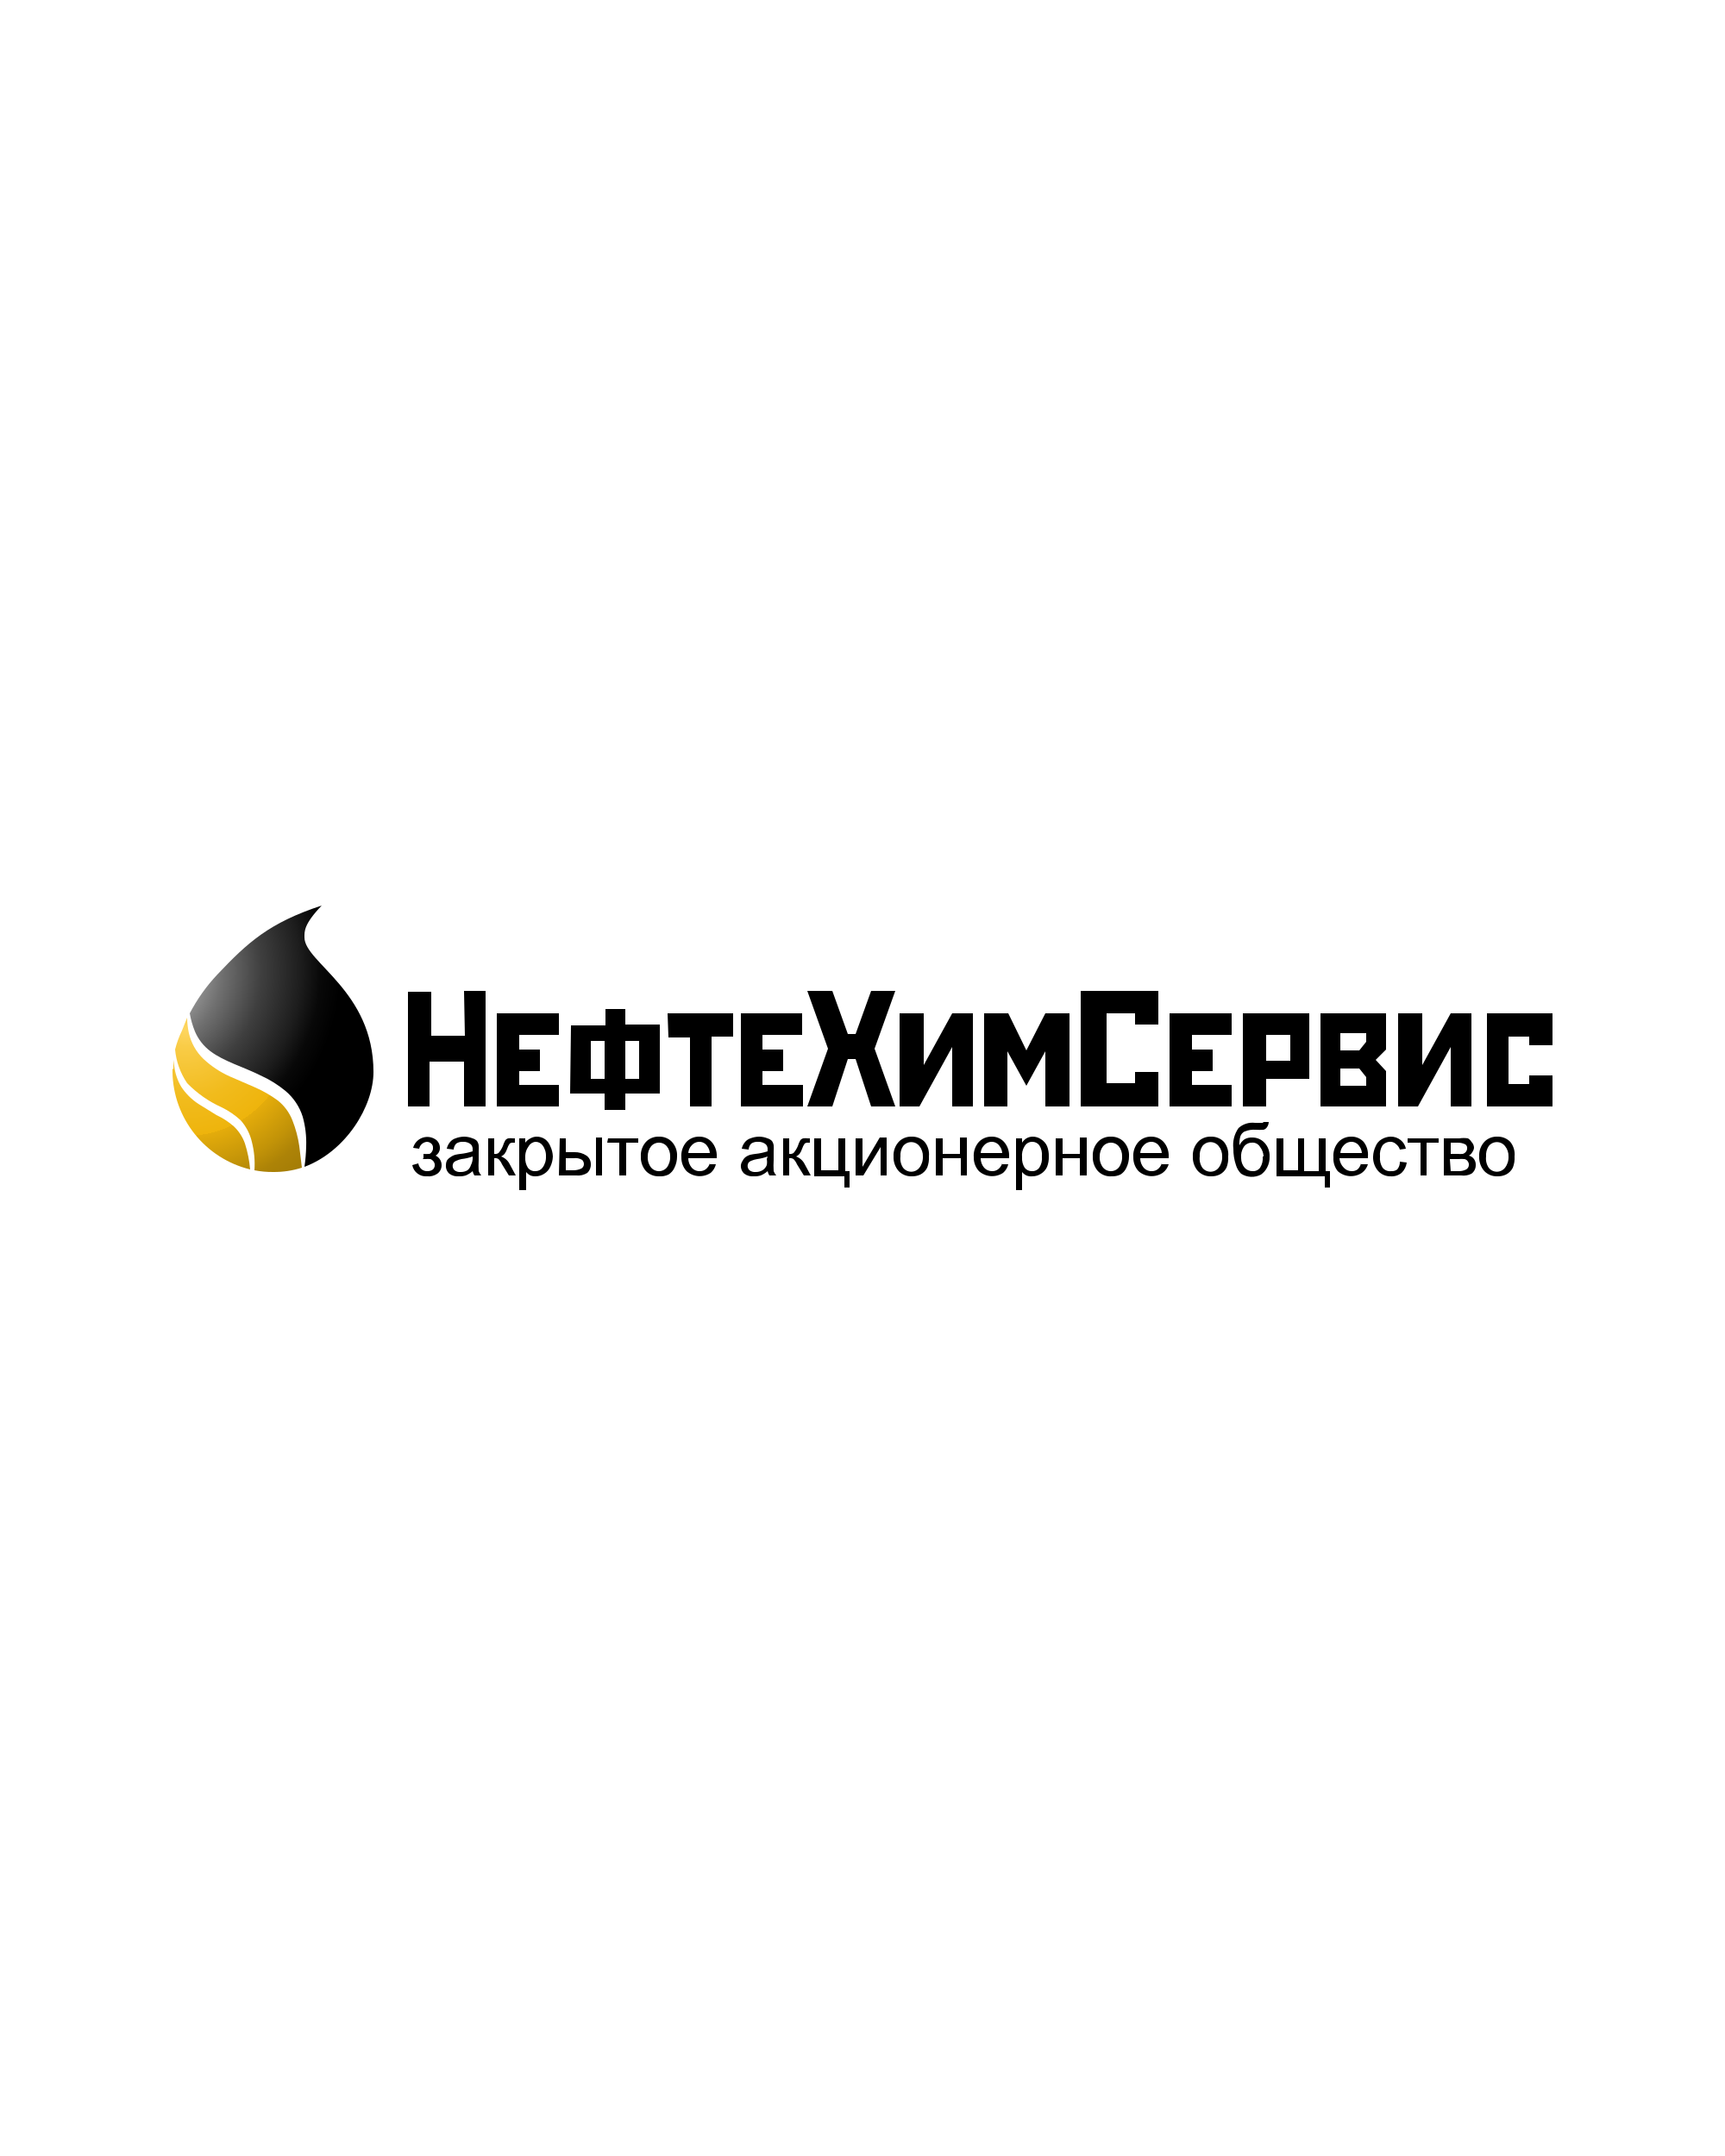
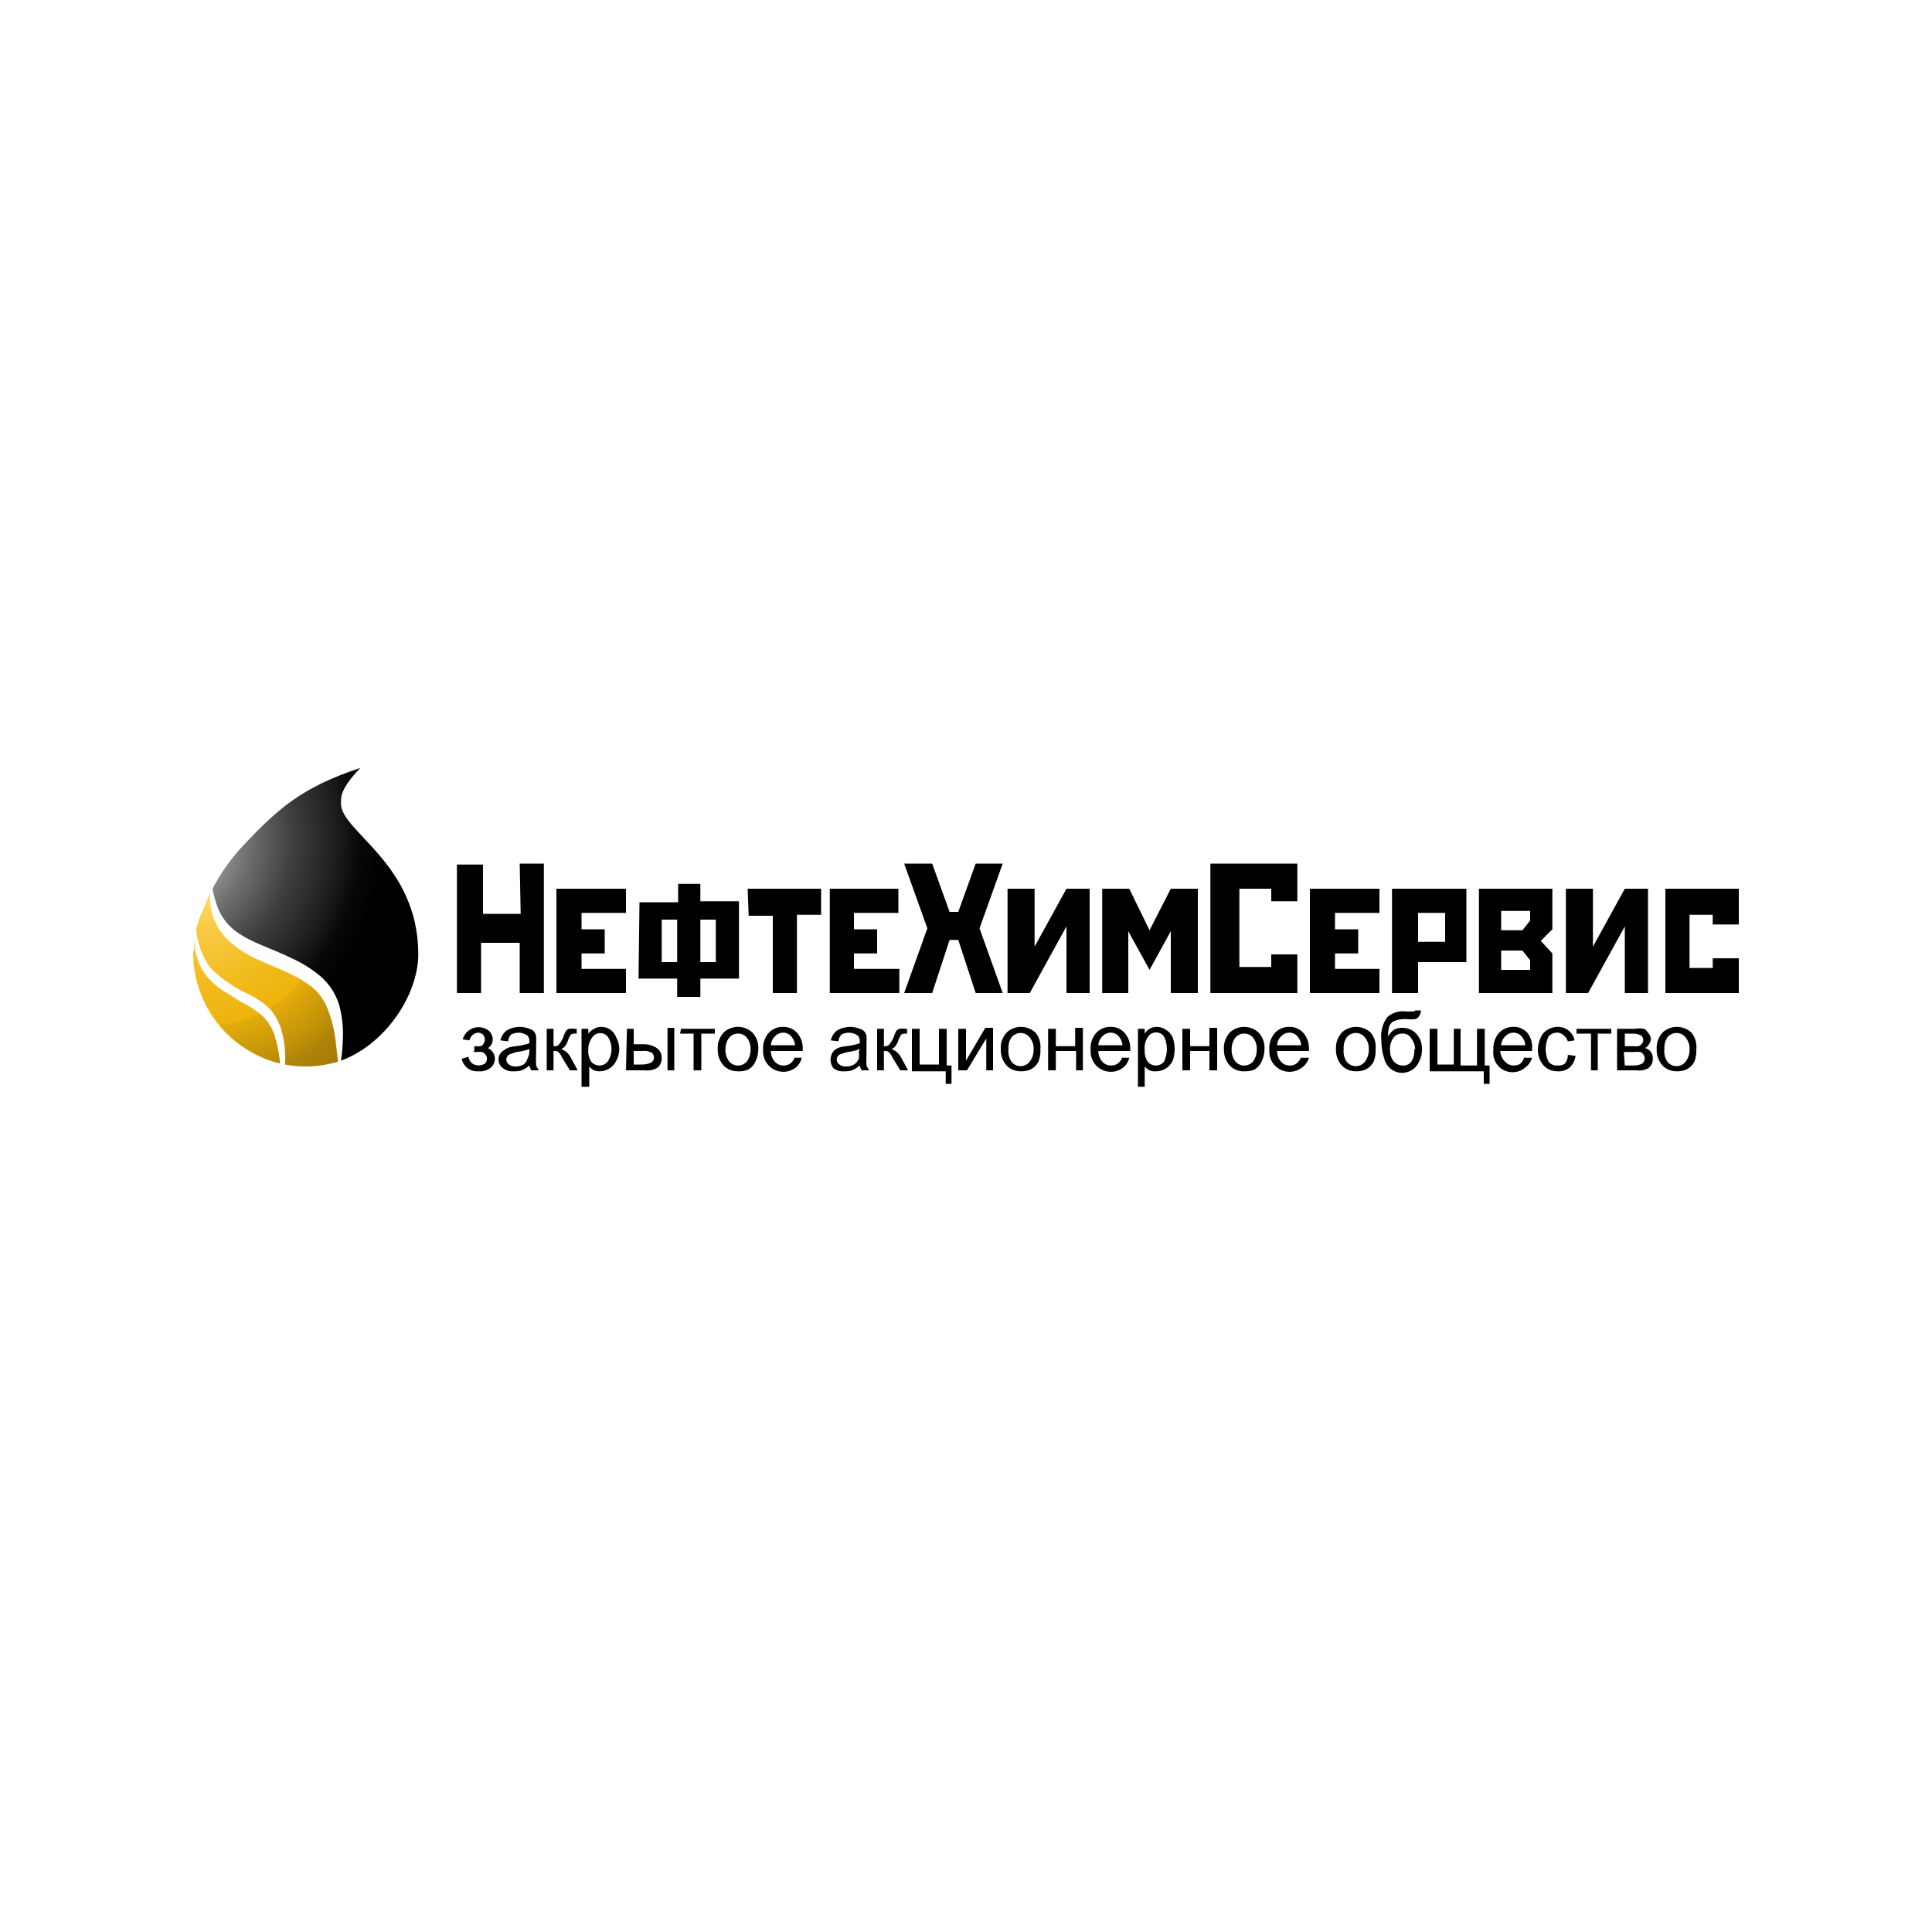
- <svg xmlns="http://www.w3.org/2000/svg" viewBox="0 0 200 250">
+ <svg xmlns="http://www.w3.org/2000/svg" viewBox="0 0 200 200" width="200" height="200">
  <defs>
-     <radialGradient id="a" cx="36.8" cy="250.1" r="50.9" gradientTransform="scale(.45)" gradientUnits="userSpaceOnUse">
+     <radialGradient id="a" cx="36.8" cy="-718.4" r="50.9" gradientTransform="matrix(.45 0 0 -.45 0 -236.3)" gradientUnits="userSpaceOnUse">
      <stop offset="0" stop-color="#fff" />
      <stop offset="0" stop-color="#f7f7f7" />
      <stop offset=".2" stop-color="#adadad" />
      <stop offset=".4" stop-color="#707070" />
      <stop offset=".6" stop-color="#3f3f3f" />
      <stop offset=".8" stop-color="#1d1d1d" />
      <stop offset=".9" stop-color="#080808" />
      <stop offset="1" />
    </radialGradient>
-     <radialGradient id="b" cx="47.8" cy="265.1" r="46" gradientTransform="scale(.45)" gradientUnits="userSpaceOnUse">
+     <radialGradient id="b" cx="47.8" cy="-733.4" r="46" gradientTransform="matrix(.45 0 0 -.45 0 -236.3)" gradientUnits="userSpaceOnUse">
      <stop offset="0" stop-color="#fed661" />
      <stop offset=".1" stop-color="#f9cc47" />
      <stop offset=".4" stop-color="#f1bb1c" />
      <stop offset=".6" stop-color="#eeb40c" />
      <stop offset=".6" stop-color="#e4ac0b" />
      <stop offset=".8" stop-color="#c29308" />
      <stop offset=".9" stop-color="#ad8307" />
      <stop offset="1" stop-color="#a57d06" />
    </radialGradient>
  </defs>
-   <path d="M53.8 114.9h2.5v13.4h-2.5v-5.2h-4v5.2h-2.5V115H50v5.1h3.9ZM64.8 120h-4.6v1.7h2.4v2.5h-2.4v1.6h4.6v2.5h-7.2v-10.8h7.2ZM93 120h-4.6v1.7h2.4v2.5h-2.4v1.6h4.7v2.5h-7.2v-10.8H93ZM142.8 120h-4.6v1.7h2.4v2.5h-2.4v1.6h4.6v2.5h-7.2v-10.8h7.2ZM66.2 118.9h4V117h2.3v1.8h4v8h-4v1.9h-2.4v-1.9h-4Zm2.3 6.2h1.6v-4.4h-1.6Zm4 0h1.6v-4.4h-1.6ZM77.4 117.5H85v2.7h-2.5v8.1H80v-8h-2.5ZM103.8 114.9l-2.4 6.7 2.4 6.7H101l-1.8-5.5h-.9l-1.8 5.5h-2.9l2.4-6.7-2.4-6.7h2.9l1.8 5h.9l1.8-5ZM110.4 117.5h2.4v10.8h-2.4v-6.9l-3.8 6.9h-2.3v-10.8h2.8v6ZM168.2 117.5h2.4v10.8h-2.4v-6.9l-3.8 6.9h-2.3v-10.8h2.8v6ZM121.2 117.5h2.8v10.8h-2.8v-6.4l-2.2 4-2.2-4v6.4h-2.7v-10.8h2.8l2.1 4.3ZM134.3 118.8h-2.7v-1.3h-3.3v8.1h3.3v-1.3h2.7v4h-9v-13.4h9ZM180 121.2h-2.7v-1h-2.4v5.5h2.4v-1h2.7v3.6h-7.6v-10.8h7.6ZM144.1 117.5h7.7v7.6h-5v3.2h-2.7Zm5.5 5.5v-3h-2.8v3ZM160.7 117.5v4.2l-1.2 1.2 1.2 1.3v4.1h-7.6v-10.8Zm-2.3 2.3h-3v2h2.2l.8-1Zm0 6.1v-1l-.8-1h-2.2v2Z" />
-   <path fill="url(#a)" d="M43.3 124.3c0 4-3.2 9.2-8 11a19.4 19.4 0 0 0 .2-2.4 11.2 11.2 0 0 0-.4-3.4 6.4 6.4 0 0 0-2-3 12.8 12.8 0 0 0-2.9-1.8c-2-1-4.2-1.6-5.8-2.8a5.6 5.6 0 0 1-1.8-2.3 10 10 0 0 1-.6-2.1 20.1 20.1 0 0 1 3.2-4.5c3.5-3.7 6-6 12.1-8-2.1 2.2-2 3-2 3.7 0 2.9 8 6.2 8 15.6Z" />
-   <path fill="url(#b)" d="M35 135.4a10.6 10.6 0 0 1-3.3.5 10.7 10.7 0 0 1-2.2-.2 10.4 10.4 0 0 0-.3-3.3 5.7 5.7 0 0 0-1.3-2.5 9.2 9.2 0 0 0-2.2-1.5 13 13 0 0 1-4-2.8 8.3 8.3 0 0 1-1.4-3.9 11.2 11.2 0 0 1 .8-2.2l.6-1.5a8.4 8.4 0 0 0 .2 1.8 6 6 0 0 0 1.7 3 11.2 11.2 0 0 0 3 2l3 1.3a14 14 0 0 1 2.6 1.5 5.5 5.5 0 0 1 1.7 2.3 13.3 13.3 0 0 1 .8 3l.3 2.5Zm-6.6-2.8a5 5 0 0 0-1.3-2 8.5 8.5 0 0 0-2-1.3L23 128a7 7 0 0 1-2-2 6.2 6.2 0 0 1-.8-2.4l-.1-.7v1a.2.2 0 0 0-.1.1v.3a11.8 11.8 0 0 0 9 11.3 13.6 13.6 0 0 0-.6-3Z" />
-   <path d="M49.1 134.3v-.5a4.2 4.2 0 0 0 .7 0 .6.6 0 0 0 .3-.3.6.6 0 0 0 .1-.4.6.6 0 0 0-.2-.5.8.8 0 0 0-.5-.2 1 1 0 0 0-.9.8l-.7-.1a1.7 1.7 0 0 1 2.7-.9 1.2 1.2 0 0 1 .4 1 1 1 0 0 1-.5.8 1.2 1.2 0 0 1 .7 1.1 1.2 1.2 0 0 1-.5 1 1.8 1.8 0 0 1-1.2.3 1.6 1.6 0 0 1-1.7-1.3l.7-.2a1.1 1.1 0 0 0 .4.7 1 1 0 0 0 .7.2 1 1 0 0 0 .6-.2.7.7 0 0 0 0-1 .7.7 0 0 0-.3-.2 3 3 0 0 0-.6 0H49ZM54.8 135.8a2.8 2.8 0 0 1-.8.5 2.3 2.3 0 0 1-.8.1 1.6 1.6 0 0 1-1.1-.3 1.2 1.2 0 0 1-.4-1 1.2 1.2 0 0 1 .1-.5 1.2 1.2 0 0 1 .4-.4 1.8 1.8 0 0 1 .6-.3 5.4 5.4 0 0 1 .6-.1 6.9 6.9 0 0 0 1.4-.3v-.2a.8.8 0 0 0-.2-.6 1.3 1.3 0 0 0-.9-.3 1.3 1.3 0 0 0-.8.2 1.1 1.1 0 0 0-.3.7l-.8-.1a1.8 1.8 0 0 1 .4-.8 1.4 1.4 0 0 1 .6-.4 3 3 0 0 1 1-.2 2.7 2.7 0 0 1 1 .2 1.2 1.2 0 0 1 .5.3 1.2 1.2 0 0 1 .2.5 4.2 4.2 0 0 1 0 .7v1a10.5 10.5 0 0 0 0 1.3 1.7 1.7 0 0 0 .3.5H55a1.6 1.6 0 0 1-.2-.5Zm0-1.7a5.5 5.5 0 0 1-1.3.3 2.9 2.9 0 0 0-.6.2.7.7 0 0 0-.3.2.7.7 0 0 0 .1.9 1 1 0 0 0 .7.2 1.5 1.5 0 0 0 .8-.2 1.2 1.2 0 0 0 .4-.6 1.8 1.8 0 0 0 .2-.7ZM56.6 132h.7v1.8a.7.7 0 0 0 .5-.1 3 3 0 0 0 .5-.8 3.2 3.2 0 0 1 .3-.7.7.7 0 0 1 .3-.2 2 2 0 0 1 .6 0h.2v.5h-.2a.6.6 0 0 0-.4.1 2.2 2.2 0 0 0-.3.6 2.3 2.3 0 0 1-.3.6 1.3 1.3 0 0 1-.4.3 1.8 1.8 0 0 1 1 .9l.7 1.3H59l-.8-1.3a1.9 1.9 0 0 0-.4-.6.7.7 0 0 0-.5-.1v2h-.7ZM60.2 138v-6h.7v.5a1.7 1.7 0 0 1 .6-.5 1.5 1.5 0 0 1 .7-.2 1.7 1.7 0 0 1 1 .3 1.8 1.8 0 0 1 .6.8 3 3 0 0 1 .3 1.2 3 3 0 0 1-.3 1.2 1.8 1.8 0 0 1-.7.8 1.8 1.8 0 0 1-1 .3 1.4 1.4 0 0 1-.6-.1 1.5 1.5 0 0 1-.5-.4v2.1Zm.7-3.8a2 2 0 0 0 .3 1.2 1 1 0 0 0 .9.4 1 1 0 0 0 .8-.4 2 2 0 0 0 .4-1.3 2 2 0 0 0-.4-1.3 1 1 0 0 0-.8-.4 1 1 0 0 0-.8.5 2 2 0 0 0-.4 1.3ZM64.9 132h.7v1.6h1a2.4 2.4 0 0 1 1.4.4 1.2 1.2 0 0 1 .5 1 1.3 1.3 0 0 1-.4 1 2 2 0 0 1-1.3.3h-2Zm.7 3.7h.8a2.2 2.2 0 0 0 1-.2.6.6 0 0 0 .3-.5.7.7 0 0 0-.2-.5 1.5 1.5 0 0 0-1-.2h-.9Zm3.5-3.8h.7v4.4h-.7ZM70.5 132H74v.5h-1.4v3.8h-.8v-3.8h-1.4ZM74.3 134.1a2.3 2.3 0 0 1 .7-1.8 2 2 0 0 1 1.4-.5 2 2 0 0 1 1.5.6 2.3 2.3 0 0 1 .6 1.7 3 3 0 0 1-.3 1.3 1.8 1.8 0 0 1-.7.8 2.2 2.2 0 0 1-1.1.2 2 2 0 0 1-1.5-.6 2.4 2.4 0 0 1-.6-1.7Zm.8 0a1.9 1.9 0 0 0 .4 1.3 1.2 1.2 0 0 0 1.8 0 2 2 0 0 0 .4-1.3 1.8 1.8 0 0 0-.4-1.2 1.2 1.2 0 0 0-1.8 0 1.9 1.9 0 0 0-.4 1.2ZM82.3 135h.7a1.9 1.9 0 0 1-.6 1 2.3 2.3 0 0 1-2.8-.2 2.3 2.3 0 0 1-.6-1.6 2.4 2.4 0 0 1 .6-1.8 2 2 0 0 1 1.5-.6 1.9 1.9 0 0 1 1.4.6 2.4 2.4 0 0 1 .6 1.7v.2h-3.3a1.7 1.7 0 0 0 .4 1.1 1.2 1.2 0 0 0 1 .4 1.1 1.1 0 0 0 .6-.2 1.4 1.4 0 0 0 .5-.7Zm-2.5-1.3h2.5a1.5 1.5 0 0 0-.3-.8 1.1 1.1 0 0 0-1-.5 1.2 1.2 0 0 0-.8.4 1.4 1.4 0 0 0-.4 1ZM89 135.8a2.8 2.8 0 0 1-.8.5 2.3 2.3 0 0 1-.8.1 1.6 1.6 0 0 1-1.1-.3 1.2 1.2 0 0 1-.4-1 1.2 1.2 0 0 1 .2-.5 1.2 1.2 0 0 1 .3-.4 1.8 1.8 0 0 1 .6-.3 5.4 5.4 0 0 1 .6-.1 6.9 6.9 0 0 0 1.4-.3v-.2a.8.8 0 0 0-.2-.6 1.3 1.3 0 0 0-.9-.3 1.3 1.3 0 0 0-.8.2 1.1 1.1 0 0 0-.3.7l-.8-.1a1.8 1.8 0 0 1 .4-.8 1.4 1.4 0 0 1 .6-.4 3 3 0 0 1 1-.2 2.7 2.7 0 0 1 1 .2 1.2 1.2 0 0 1 .5.3 1.2 1.2 0 0 1 .2.5 4.2 4.2 0 0 1 0 .7v1a10.6 10.6 0 0 0 0 1.3 1.7 1.7 0 0 0 .3.5h-.8a1.6 1.6 0 0 1-.2-.5Zm0-1.7a5.5 5.5 0 0 1-1.2.3 2.9 2.9 0 0 0-.7.2.7.7 0 0 0-.3.2.7.7 0 0 0 .1.9 1 1 0 0 0 .7.2 1.5 1.5 0 0 0 .8-.2 1.2 1.2 0 0 0 .5-.6 1.8 1.8 0 0 0 0-.7ZM90.8 132h.7v1.8a.7.7 0 0 0 .5-.1 3 3 0 0 0 .5-.8 3.2 3.2 0 0 1 .3-.7.7.7 0 0 1 .3-.2 2 2 0 0 1 .6 0h.2v.5h-.2a.6.6 0 0 0-.4.1 2.2 2.2 0 0 0-.3.6 2.3 2.3 0 0 1-.3.6 1.3 1.3 0 0 1-.4.3 1.8 1.8 0 0 1 1 .9l.7 1.3h-.8l-.8-1.3a1.9 1.9 0 0 0-.4-.6.7.7 0 0 0-.5-.1v2h-.7ZM94.4 132h.8v3.7h2V132h.8v3.8h.5v1.9h-.6v-1.3h-3.5ZM99.2 132h.8v3.3l2-3.4h.8v4.4h-.7V133l-2 3.3h-.9ZM103.6 134.1a2.3 2.3 0 0 1 .7-1.8 2 2 0 0 1 1.4-.5 2 2 0 0 1 1.5.6 2.3 2.3 0 0 1 .5 1.7 3 3 0 0 1-.2 1.3 1.8 1.8 0 0 1-.8.8 2.2 2.2 0 0 1-1 .2 2 2 0 0 1-1.5-.6 2.4 2.4 0 0 1-.6-1.7Zm.8 0a1.9 1.9 0 0 0 .3 1.3 1.2 1.2 0 0 0 1.9 0 2 2 0 0 0 .4-1.3 1.8 1.8 0 0 0-.4-1.2 1.2 1.2 0 0 0-1.9 0 1.9 1.9 0 0 0-.3 1.2ZM108.5 132h.8v1.8h2v-1.9h.8v4.4h-.7v-2h-2.1v2h-.8ZM116.2 135h.7a1.9 1.9 0 0 1-.6 1 2.3 2.3 0 0 1-2.8-.2 2.3 2.3 0 0 1-.6-1.6 2.4 2.4 0 0 1 .6-1.8 2 2 0 0 1 1.4-.6 1.9 1.9 0 0 1 1.5.6 2.4 2.4 0 0 1 .6 1.7v.2h-3.3a1.7 1.7 0 0 0 .4 1.1 1.2 1.2 0 0 0 .9.4 1.1 1.1 0 0 0 .7-.2 1.4 1.4 0 0 0 .5-.7Zm-2.5-1.3h2.5a1.5 1.5 0 0 0-.3-.8 1.1 1.1 0 0 0-1-.5 1.2 1.2 0 0 0-.8.4 1.4 1.4 0 0 0-.4 1ZM117.8 138v-6h.7v.5a1.7 1.7 0 0 1 .5-.5 1.5 1.5 0 0 1 .7-.2 1.7 1.7 0 0 1 1 .3 1.8 1.8 0 0 1 .7.8 3 3 0 0 1 .2 1.2 3 3 0 0 1-.2 1.2 1.8 1.8 0 0 1-.7.8 1.8 1.8 0 0 1-1 .3 1.4 1.4 0 0 1-.7-.1 1.5 1.5 0 0 1-.5-.4v2.1Zm.7-3.8a2 2 0 0 0 .3 1.2 1 1 0 0 0 .8.4 1 1 0 0 0 .9-.4 2 2 0 0 0 .3-1.3 2 2 0 0 0-.3-1.3 1 1 0 0 0-.8-.4 1 1 0 0 0-.9.5 2 2 0 0 0-.3 1.3ZM122.4 132h.8v1.8h2v-1.9h.8v4.4h-.8v-2h-2v2h-.8ZM126.7 134.1a2.3 2.3 0 0 1 .7-1.8 2 2 0 0 1 1.4-.5 2 2 0 0 1 1.5.6 2.3 2.3 0 0 1 .6 1.7 3 3 0 0 1-.3 1.3 1.8 1.8 0 0 1-.7.8 2.2 2.2 0 0 1-1 .2 2 2 0 0 1-1.6-.6 2.4 2.4 0 0 1-.6-1.7Zm.8 0a1.9 1.9 0 0 0 .4 1.3 1.2 1.2 0 0 0 1.8 0 2 2 0 0 0 .4-1.3 1.8 1.8 0 0 0-.4-1.2 1.2 1.2 0 0 0-1.8 0 1.9 1.9 0 0 0-.4 1.2ZM134.7 135h.8a1.9 1.9 0 0 1-.7 1 2.3 2.3 0 0 1-2.8-.2 2.3 2.3 0 0 1-.6-1.6 2.4 2.4 0 0 1 .6-1.8 2 2 0 0 1 1.5-.6 1.9 1.9 0 0 1 1.4.6 2.4 2.4 0 0 1 .6 1.7v.2h-3.3a1.7 1.7 0 0 0 .4 1.1 1.2 1.2 0 0 0 1 .4 1.1 1.1 0 0 0 .6-.2 1.4 1.4 0 0 0 .5-.7Zm-2.5-1.3h2.5a1.5 1.5 0 0 0-.3-.8 1.1 1.1 0 0 0-1-.5 1.2 1.2 0 0 0-.8.4 1.4 1.4 0 0 0-.4 1ZM138.3 134.1a2.3 2.3 0 0 1 .7-1.8 2 2 0 0 1 1.4-.5 2 2 0 0 1 1.5.6 2.3 2.3 0 0 1 .5 1.7 3 3 0 0 1-.2 1.3 1.8 1.8 0 0 1-.8.8 2.2 2.2 0 0 1-1 .2 2 2 0 0 1-1.5-.6 2.4 2.4 0 0 1-.6-1.7Zm.8 0a1.9 1.9 0 0 0 .3 1.3 1.2 1.2 0 0 0 1.9 0 2 2 0 0 0 .4-1.3 1.8 1.8 0 0 0-.4-1.2 1.2 1.2 0 0 0-1.9 0 1.9 1.9 0 0 0-.3 1.2ZM146.5 130.1h.6a1.1 1.1 0 0 1-.2.6.7.7 0 0 1-.4.3 5.6 5.6 0 0 1-.9 0 3 3 0 0 0-1.3.2 1 1 0 0 0-.5.6 3.2 3.2 0 0 0-.1 1 2 2 0 0 1 .6-.7 1.7 1.7 0 0 1 .9-.2 1.9 1.9 0 0 1 1.4.6 2.2 2.2 0 0 1 .6 1.6 2.5 2.5 0 0 1-.3 1.3 2.3 2.3 0 0 1-.7.8 2.3 2.3 0 0 1-2.3-.1 2.3 2.3 0 0 1-.6-1 5.7 5.7 0 0 1-.3-1.9 3.4 3.4 0 0 1 .6-2.4 2.4 2.4 0 0 1 1.9-.6 7.3 7.3 0 0 0 .8 0 .2.2 0 0 0 .2-.1Zm0 4a1.9 1.9 0 0 0-.4-1.1 1 1 0 0 0-1-.5 1.1 1.1 0 0 0-.9.5 2 2 0 0 0-.3 1.3 1.7 1.7 0 0 0 .4 1.1 1.2 1.2 0 0 0 .9.4 1 1 0 0 0 .9-.4 2 2 0 0 0 .3-1.3ZM148 132h.8v3.7h1.7V132h.7v3.8h1.7V132h.8v3.8h.5v1.9h-.6v-1.3H148ZM157.8 135h.8a1.9 1.9 0 0 1-.7 1 2.3 2.3 0 0 1-2.8-.2 2.3 2.3 0 0 1-.5-1.6 2.4 2.4 0 0 1 .6-1.8 2 2 0 0 1 1.4-.6 1.9 1.9 0 0 1 1.5.6 2.4 2.4 0 0 1 .5 1.7v.2h-3.3a1.7 1.7 0 0 0 .5 1.1 1.2 1.2 0 0 0 .9.4 1.1 1.1 0 0 0 .7-.2 1.4 1.4 0 0 0 .4-.7Zm-2.4-1.3h2.5a1.5 1.5 0 0 0-.3-.8 1.1 1.1 0 0 0-1-.5 1.2 1.2 0 0 0-.8.4 1.4 1.4 0 0 0-.4 1ZM162.3 134.7l.8.1a2 2 0 0 1-.6 1.2 1.8 1.8 0 0 1-1.3.4 1.9 1.9 0 0 1-1.4-.6 2.4 2.4 0 0 1-.6-1.7 3 3 0 0 1 .3-1.2 1.6 1.6 0 0 1 .7-.8 2.1 2.1 0 0 1 1-.3 1.8 1.8 0 0 1 1.2.4 1.7 1.7 0 0 1 .6 1l-.7.1a1.2 1.2 0 0 0-.4-.6 1 1 0 0 0-.6-.3 1.2 1.2 0 0 0-1 .4 2 2 0 0 0-.3 1.3 2 2 0 0 0 .3 1.3 1.1 1.1 0 0 0 1 .4 1 1 0 0 0 .7-.2 1.3 1.3 0 0 0 .3-.9ZM163.2 132h3.6v.5h-1.4v3.8h-.7v-3.8h-1.5ZM167.4 132h1.8a3.1 3.1 0 0 1 1 0 1.1 1.1 0 0 1 .4.4 1 1 0 0 1 .3.7 1.1 1.1 0 0 1-.2.5 1 1 0 0 1-.4.4 1 1 0 0 1 .6.4 1.1 1.1 0 0 1 .2.7 1.2 1.2 0 0 1-.5 1 2 2 0 0 1-1.2.2h-2Zm.8 1.8h.8a2.9 2.9 0 0 0 .6 0 .7.7 0 0 0 .4-.3.5.5 0 0 0 .1-.3.5.5 0 0 0-.2-.5 1.9 1.9 0 0 0-.9-.2h-.8Zm0 2h1a1.8 1.8 0 0 0 .8-.2.6.6 0 0 0 .3-.5.6.6 0 0 0-.1-.4.6.6 0 0 0-.4-.3 3.7 3.7 0 0 0-.7 0h-1ZM171.5 134.1a2.3 2.3 0 0 1 .7-1.8 2 2 0 0 1 1.4-.5 2 2 0 0 1 1.5.6 2.3 2.3 0 0 1 .5 1.7 3 3 0 0 1-.2 1.3 1.8 1.8 0 0 1-.8.8 2.2 2.2 0 0 1-1 .2 2 2 0 0 1-1.5-.6 2.4 2.4 0 0 1-.6-1.7Zm.8 0a1.9 1.9 0 0 0 .3 1.3 1.2 1.2 0 0 0 1.9 0 2 2 0 0 0 .4-1.3 1.8 1.8 0 0 0-.4-1.2 1.2 1.2 0 0 0-1.9 0 1.9 1.9 0 0 0-.3 1.2Z" />
+   <path d="M53.8 89.4h2.5v13.4h-2.5v-5.2h-4v5.2h-2.5V89.5H50v5.1h3.9Zm11 5.1h-4.6v1.7h2.4v2.5h-2.4v1.6h4.6v2.5h-7.2V92h7.2Zm28.2 0h-4.6v1.7h2.4v2.5h-2.4v1.6h4.7v2.5h-7.2V92H93Zm49.8 0h-4.6v1.7h2.4v2.5h-2.4v1.6h4.6v2.5h-7.2V92h7.2Zm-76.6-1.1h4v-1.9h2.3v1.8h4v8h-4v1.9h-2.4v-1.9h-4Zm2.3 6.2h1.6v-4.4h-1.6Zm4 0h1.6v-4.4h-1.6Zm4.9-7.6H85v2.7h-2.5v8.1H80v-8h-2.5Zm26.4-2.6-2.4 6.7 2.4 6.7H101l-1.8-5.5h-.9l-1.8 5.5h-2.9l2.4-6.7-2.4-6.7h2.9l1.8 5h.9l1.8-5Zm6.6 2.6h2.4v10.8h-2.4v-6.9l-3.8 6.9h-2.3V92h2.8v6Zm57.8 0h2.4v10.8h-2.4v-6.9l-3.8 6.9h-2.3V92h2.8v6Zm-47 0h2.8v10.8h-2.8v-6.4l-2.2 4-2.2-4v6.4h-2.7V92h2.8l2.1 4.3Zm13.1 1.3h-2.7V92h-3.3v8.1h3.3v-1.3h2.7v4h-9V89.4h9Zm45.7 2.4h-2.7v-1h-2.4v5.5h2.4v-1h2.7v3.6h-7.6V92h7.6ZM144.1 92h7.7v7.6h-5v3.2h-2.7Zm5.5 5.5v-3h-2.8v3Zm11.1-5.5v4.2l-1.2 1.2 1.2 1.3v4.1h-7.6V92Zm-2.3 2.3h-3v2h2.2l.8-1Zm0 6.1v-1l-.8-1h-2.2v2Z" />
+   <path fill="url(#a)" d="M43.3 98.8c0 4-3.2 9.2-8 11a19.4 19.4 0 0 0 .2-2.4 11.2 11.2 0 0 0-.4-3.4 6.4 6.4 0 0 0-2-3 12.8 12.8 0 0 0-2.9-1.8c-2-1-4.2-1.6-5.8-2.8a5.6 5.6 0 0 1-1.8-2.3A10 10 0 0 1 22 92a20.1 20.1 0 0 1 3.2-4.5c3.5-3.7 6-6 12.1-8-2.1 2.2-2 3-2 3.7 0 2.9 8 6.2 8 15.6Z" />
+   <path fill="url(#b)" d="M35 109.9a11.5 11.5 0 0 1-5.5.3 10.4 10.4 0 0 0-.3-3.3 5.7 5.7 0 0 0-1.3-2.5 9.2 9.2 0 0 0-2.2-1.5 13 13 0 0 1-4-2.8 8.3 8.3 0 0 1-1.4-3.9 11.2 11.2 0 0 1 .8-2.2l.6-1.5a8.4 8.4 0 0 0 .2 1.8 6 6 0 0 0 1.7 3 11.2 11.2 0 0 0 3 2l3 1.3a14 14 0 0 1 2.6 1.5 5.5 5.5 0 0 1 1.7 2.3 13.3 13.3 0 0 1 .8 3Zm-6.6-2.8a5 5 0 0 0-1.3-2 8.5 8.5 0 0 0-2-1.3l-2.1-1.3a7 7 0 0 1-2-2 6.2 6.2 0 0 1-.8-2.4l-.1-.7v1a.2.2 0 0 0-.1.1v.3a11.8 11.8 0 0 0 9 11.3 13.6 13.6 0 0 0-.6-3Z" />
+   <path d="M49.1 108.8v-.5a4.2 4.2 0 0 0 .7 0 .8.8 0 0 0 .2-1.2.8.8 0 0 0-.5-.2 1 1 0 0 0-.9.8l-.7-.1a1.7 1.7 0 0 1 2.7-.9 1.2 1.2 0 0 1 .4 1 1 1 0 0 1-.5.8 1.2 1.2 0 0 1 .2 2.1 1.8 1.8 0 0 1-1.2.3 1.6 1.6 0 0 1-1.7-1.3l.7-.2a1.1 1.1 0 0 0 .4.7 1.2 1.2 0 0 0 1.3 0 .7.7 0 0 0 0-1 .7.7 0 0 0-.3-.2 3 3 0 0 0-.6 0H49Zm5.7 1.5a2.8 2.8 0 0 1-.8.5 2.3 2.3 0 0 1-.8.1 1.6 1.6 0 0 1-1.1-.3 1.1 1.1 0 0 1 .1-1.9 1.8 1.8 0 0 1 .6-.3 5.4 5.4 0 0 1 .6-.1 6.9 6.9 0 0 0 1.4-.3v-.2a.8.8 0 0 0-.2-.6 1.6 1.6 0 0 0-1.7-.1 1.1 1.1 0 0 0-.3.7l-.8-.1a1.8 1.8 0 0 1 .4-.8 1.4 1.4 0 0 1 .6-.4 3 3 0 0 1 1-.2 2.7 2.7 0 0 1 1 .2.9.9 0 0 1 .7.8 4.2 4.2 0 0 1 0 .7v1a10.5 10.5 0 0 0 0 1.3 1.7 1.7 0 0 0 .3.5H55a1.6 1.6 0 0 1-.2-.5Zm0-1.7a5.5 5.5 0 0 1-1.3.3 2.9 2.9 0 0 0-.6.2.6.6 0 0 0-.2 1.1 1 1 0 0 0 .7.2 1.5 1.5 0 0 0 .8-.2 1.2 1.2 0 0 0 .4-.6 1.8 1.8 0 0 0 .2-.7Zm1.8-2.1h.7v1.8a.7.7 0 0 0 .5-.1 3 3 0 0 0 .5-.8 3.2 3.2 0 0 1 .3-.7.7.7 0 0 1 .3-.2 2 2 0 0 1 .6 0h.2v.5h-.2a.6.6 0 0 0-.4.1 2.2 2.2 0 0 0-.3.6 2.3 2.3 0 0 1-.3.6 1.3 1.3 0 0 1-.4.3 1.8 1.8 0 0 1 1 .9l.7 1.3H59l-.8-1.3a1.9 1.9 0 0 0-.4-.6.7.7 0 0 0-.5-.1v2h-.7Zm3.6 6v-6h.7v.5a1.7 1.7 0 0 1 .6-.5 1.5 1.5 0 0 1 .7-.2 1.7 1.7 0 0 1 1 .3 1.8 1.8 0 0 1 .6.8 2.5 2.5 0 0 1 0 2.4 1.9 1.9 0 0 1-1.7 1.1 1.4 1.4 0 0 1-.6-.1 1.5 1.5 0 0 1-.5-.4v2.1Zm.7-3.8a2 2 0 0 0 .3 1.2 1.1 1.1 0 0 0 1.7 0 2.3 2.3 0 0 0 0-2.6 1 1 0 0 0-1.6.1 2 2 0 0 0-.4 1.3Zm4-2.2h.7v1.6h1a2.4 2.4 0 0 1 1.4.4 1.2 1.2 0 0 1 .5 1 1.3 1.3 0 0 1-.4 1 2 2 0 0 1-1.3.3h-2Zm.7 3.7h.8a2.2 2.2 0 0 0 1-.2.6.6 0 0 0 .3-.5.7.7 0 0 0-.2-.5 1.5 1.5 0 0 0-1-.2h-.9Zm3.5-3.8h.7v4.4h-.7Zm1.4.1H74v.5h-1.4v3.8h-.8V107h-1.4Zm3.8 2.1a2.3 2.3 0 0 1 .7-1.8 2.2 2.2 0 0 1 2.9.1 2.3 2.3 0 0 1 .6 1.7 3 3 0 0 1-.3 1.3 1.8 1.8 0 0 1-.7.8 2.2 2.2 0 0 1-1.1.2 2 2 0 0 1-1.5-.6 2.4 2.4 0 0 1-.6-1.7Zm.8 0a1.9 1.9 0 0 0 .4 1.3 1.2 1.2 0 0 0 1.8 0 2 2 0 0 0 .4-1.3 1.8 1.8 0 0 0-.4-1.2 1.2 1.2 0 0 0-1.8 0 1.9 1.9 0 0 0-.4 1.2Zm7.2.9h.7a1.9 1.9 0 0 1-.6 1 2.1 2.1 0 0 1-3.4-1.8 2.4 2.4 0 0 1 .6-1.8 2 2 0 0 1 1.5-.6 1.9 1.9 0 0 1 1.4.6 2.4 2.4 0 0 1 .6 1.7v.2h-3.3a1.7 1.7 0 0 0 .4 1.1 1.2 1.2 0 0 0 1 .4 1.1 1.1 0 0 0 .6-.2 1.4 1.4 0 0 0 .5-.7Zm-2.5-1.3h2.5a1.5 1.5 0 0 0-.3-.8 1.1 1.1 0 0 0-1-.5 1.2 1.2 0 0 0-.8.4 1.4 1.4 0 0 0-.4 1Zm9.2 2.1a2.8 2.8 0 0 1-.8.5 2.3 2.3 0 0 1-.8.1 1.6 1.6 0 0 1-1.1-.3 1.4 1.4 0 0 1 .1-1.9 1.8 1.8 0 0 1 .6-.3 5.4 5.4 0 0 1 .6-.1 6.9 6.9 0 0 0 1.4-.3v-.2a.8.8 0 0 0-.2-.6 1.6 1.6 0 0 0-1.7-.1 1.1 1.1 0 0 0-.3.7l-.8-.1a1.8 1.8 0 0 1 .4-.8 1.4 1.4 0 0 1 .6-.4 3 3 0 0 1 1-.2 2.7 2.7 0 0 1 1 .2.9.9 0 0 1 .7.8 4.2 4.2 0 0 1 0 .7v1a10.6 10.6 0 0 0 0 1.3 1.7 1.7 0 0 0 .3.5h-.8a1.6 1.6 0 0 1-.2-.5Zm0-1.7a5.5 5.5 0 0 1-1.2.3 2.9 2.9 0 0 0-.7.2.6.6 0 0 0-.2 1.1 1 1 0 0 0 .7.2 1.5 1.5 0 0 0 .8-.2 1.2 1.2 0 0 0 .5-.6 1.8 1.8 0 0 0 0-.7Zm1.8-2.1h.7v1.8a.7.7 0 0 0 .5-.1 3 3 0 0 0 .5-.8 3.2 3.2 0 0 1 .3-.7.7.7 0 0 1 .3-.2 2 2 0 0 1 .6 0h.2v.5h-.2a.6.6 0 0 0-.4.1 2.2 2.2 0 0 0-.3.6 2.3 2.3 0 0 1-.3.6 1.3 1.3 0 0 1-.4.3 1.8 1.8 0 0 1 1 .9l.7 1.3h-.8l-.8-1.3a1.9 1.9 0 0 0-.4-.6.7.7 0 0 0-.5-.1v2h-.7Zm3.6 0h.8v3.7h2v-3.7h.8v3.8h.5v1.9h-.6v-1.3h-3.5Zm4.8 0h.8v3.3l2-3.4h.8v4.4h-.7v-3.3l-2 3.3h-.9Zm4.4 2.1a2.3 2.3 0 0 1 .7-1.8 2.2 2.2 0 0 1 2.9.1 2.3 2.3 0 0 1 .5 1.7 3 3 0 0 1-.2 1.3 1.8 1.8 0 0 1-.8.8 2.2 2.2 0 0 1-1 .2 2 2 0 0 1-1.5-.6 2.4 2.4 0 0 1-.6-1.7Zm.8 0a1.9 1.9 0 0 0 .3 1.3 1.2 1.2 0 0 0 1.9 0 2 2 0 0 0 .4-1.3 1.8 1.8 0 0 0-.4-1.2 1.2 1.2 0 0 0-1.9 0 1.9 1.9 0 0 0-.3 1.2Zm4.1-2.1h.8v1.8h2v-1.9h.8v4.4h-.7v-2h-2.1v2h-.8Zm7.7 3h.7a1.9 1.9 0 0 1-.6 1 2.1 2.1 0 0 1-3.4-1.8 2.4 2.4 0 0 1 .6-1.8 2 2 0 0 1 1.4-.6 1.9 1.9 0 0 1 1.5.6 2.4 2.4 0 0 1 .6 1.7v.2h-3.3a1.7 1.7 0 0 0 .4 1.1 1.2 1.2 0 0 0 .9.4 1.1 1.1 0 0 0 .7-.2 1.4 1.4 0 0 0 .5-.7Zm-2.5-1.3h2.5a1.5 1.5 0 0 0-.3-.8 1.1 1.1 0 0 0-1-.5 1.2 1.2 0 0 0-.8.4 1.4 1.4 0 0 0-.4 1Zm4.1 4.3v-6h.7v.5a1.7 1.7 0 0 1 .5-.5 1.5 1.5 0 0 1 .7-.2 1.7 1.7 0 0 1 1 .3 1.8 1.8 0 0 1 .7.8 3.7 3.7 0 0 1 0 2.4 1.9 1.9 0 0 1-1.7 1.1 1.4 1.4 0 0 1-.7-.1 1.5 1.5 0 0 1-.5-.4v2.1Zm.7-3.8a2 2 0 0 0 .3 1.2 1.1 1.1 0 0 0 1.7 0 3 3 0 0 0 0-2.6 1 1 0 0 0-1.7.1 2 2 0 0 0-.3 1.3Zm3.9-2.2h.8v1.8h2v-1.9h.8v4.4h-.8v-2h-2v2h-.8Zm4.3 2.1a2.3 2.3 0 0 1 .7-1.8 2.2 2.2 0 0 1 2.9.1 2.3 2.3 0 0 1 .6 1.7 3 3 0 0 1-.3 1.3 1.8 1.8 0 0 1-.7.8 2.2 2.2 0 0 1-1 .2 2 2 0 0 1-1.6-.6 2.4 2.4 0 0 1-.6-1.7Zm.8 0a1.9 1.9 0 0 0 .4 1.3 1.2 1.2 0 0 0 1.8 0 2 2 0 0 0 .4-1.3 1.8 1.8 0 0 0-.4-1.2 1.2 1.2 0 0 0-1.8 0 1.9 1.9 0 0 0-.4 1.2Zm7.2.9h.8a1.9 1.9 0 0 1-.7 1 2.1 2.1 0 0 1-3.4-1.8 2.4 2.4 0 0 1 .6-1.8 2 2 0 0 1 1.5-.6 1.9 1.9 0 0 1 1.4.6 2.4 2.4 0 0 1 .6 1.7v.2h-3.3a1.7 1.7 0 0 0 .4 1.1 1.2 1.2 0 0 0 1 .4 1.1 1.1 0 0 0 .6-.2 1.4 1.4 0 0 0 .5-.7Zm-2.5-1.3h2.5a1.5 1.5 0 0 0-.3-.8 1.1 1.1 0 0 0-1-.5 1.2 1.2 0 0 0-.8.4 1.4 1.4 0 0 0-.4 1Zm6.1.4a2.3 2.3 0 0 1 .7-1.8 2.2 2.2 0 0 1 2.9.1 2.3 2.3 0 0 1 .5 1.7 3 3 0 0 1-.2 1.3 1.8 1.8 0 0 1-.8.8 2.2 2.2 0 0 1-1 .2 2 2 0 0 1-1.5-.6 2.4 2.4 0 0 1-.6-1.7Zm.8 0a1.9 1.9 0 0 0 .3 1.3 1.2 1.2 0 0 0 1.9 0 2 2 0 0 0 .4-1.3 1.8 1.8 0 0 0-.4-1.2 1.2 1.2 0 0 0-1.9 0 1.9 1.9 0 0 0-.3 1.2Zm7.4-4h.6a1.1 1.1 0 0 1-.2.6.7.7 0 0 1-.4.3 5.6 5.6 0 0 1-.9 0 3 3 0 0 0-1.3.2 1 1 0 0 0-.5.6 3.2 3.2 0 0 0-.1 1 2 2 0 0 1 .6-.7 1.7 1.7 0 0 1 .9-.2 1.9 1.9 0 0 1 1.4.6 2.2 2.2 0 0 1 .6 1.6 2.5 2.5 0 0 1-.3 1.3 1.9 1.9 0 0 1-3.6-.3 5.7 5.7 0 0 1-.3-1.9 3.4 3.4 0 0 1 .6-2.4 2.4 2.4 0 0 1 1.9-.6 7.3 7.3 0 0 0 .8 0 .2.2 0 0 0 .2-.1Zm0 4a1.9 1.9 0 0 0-.4-1.1 1 1 0 0 0-1-.5 1.1 1.1 0 0 0-.9.5 2 2 0 0 0-.3 1.3 1.7 1.7 0 0 0 .4 1.1 1.2 1.2 0 0 0 .9.4 1 1 0 0 0 .9-.4 2 2 0 0 0 .3-1.3Zm1.5-2.1h.8v3.7h1.7v-3.7h.7v3.8h1.7v-3.8h.8v3.8h.5v1.9h-.6v-1.3H148Zm9.8 3h.8a1.9 1.9 0 0 1-.7 1 2 2 0 0 1-3.3-1.8 2.4 2.4 0 0 1 .6-1.8 2 2 0 0 1 1.4-.6 1.9 1.9 0 0 1 1.5.6 2.4 2.4 0 0 1 .5 1.7v.2h-3.3a1.7 1.7 0 0 0 .5 1.1 1.2 1.2 0 0 0 .9.4 1.1 1.1 0 0 0 .7-.2 1.4 1.4 0 0 0 .4-.7Zm-2.4-1.3h2.5a1.5 1.5 0 0 0-.3-.8 1.1 1.1 0 0 0-1-.5 1.2 1.2 0 0 0-.8.4 1.4 1.4 0 0 0-.4 1Zm6.9 1 .8.1a2 2 0 0 1-.6 1.2 1.8 1.8 0 0 1-1.3.4 1.9 1.9 0 0 1-1.4-.6 2.4 2.4 0 0 1-.6-1.7 3 3 0 0 1 .3-1.2 1.6 1.6 0 0 1 .7-.8 2.1 2.1 0 0 1 1-.3 1.8 1.8 0 0 1 1.2.4 1.7 1.7 0 0 1 .6 1l-.7.1a1.2 1.2 0 0 0-.4-.6 1 1 0 0 0-.6-.3 1.2 1.2 0 0 0-1 .4 3 3 0 0 0 0 2.6 1.1 1.1 0 0 0 1 .4 1 1 0 0 0 .7-.2 1.3 1.3 0 0 0 .3-.9Zm.9-2.7h3.6v.5h-1.4v3.8h-.7V107h-1.5Zm4.2 0h1.8a3.1 3.1 0 0 1 1 0 1.1 1.1 0 0 1 .4.4 1 1 0 0 1 .3.7 1.1 1.1 0 0 1-.2.5 1 1 0 0 1-.4.4 1 1 0 0 1 .6.4 1.1 1.1 0 0 1 .2.7 1.2 1.2 0 0 1-.5 1 2 2 0 0 1-1.2.2h-2Zm.8 1.8h.8a3 3 0 0 0 .6 0 .7.7 0 0 0 .4-.3.6.6 0 0 0-.1-.8 1.9 1.9 0 0 0-.9-.2h-.8Zm0 2h1a1.8 1.8 0 0 0 .8-.2.7.7 0 0 0-.2-1.2 3.7 3.7 0 0 0-.7 0h-1Zm3.3-1.7a2.3 2.3 0 0 1 .7-1.8 2.2 2.2 0 0 1 2.9.1 2.3 2.3 0 0 1 .5 1.7 3 3 0 0 1-.2 1.3 1.8 1.8 0 0 1-.8.8 2.2 2.2 0 0 1-1 .2 2 2 0 0 1-1.5-.6 2.4 2.4 0 0 1-.6-1.7Zm.8 0a1.9 1.9 0 0 0 .3 1.3 1.2 1.2 0 0 0 1.9 0 2 2 0 0 0 .4-1.3 1.8 1.8 0 0 0-.4-1.2 1.2 1.2 0 0 0-1.9 0 1.9 1.9 0 0 0-.3 1.2Z" />
</svg>
